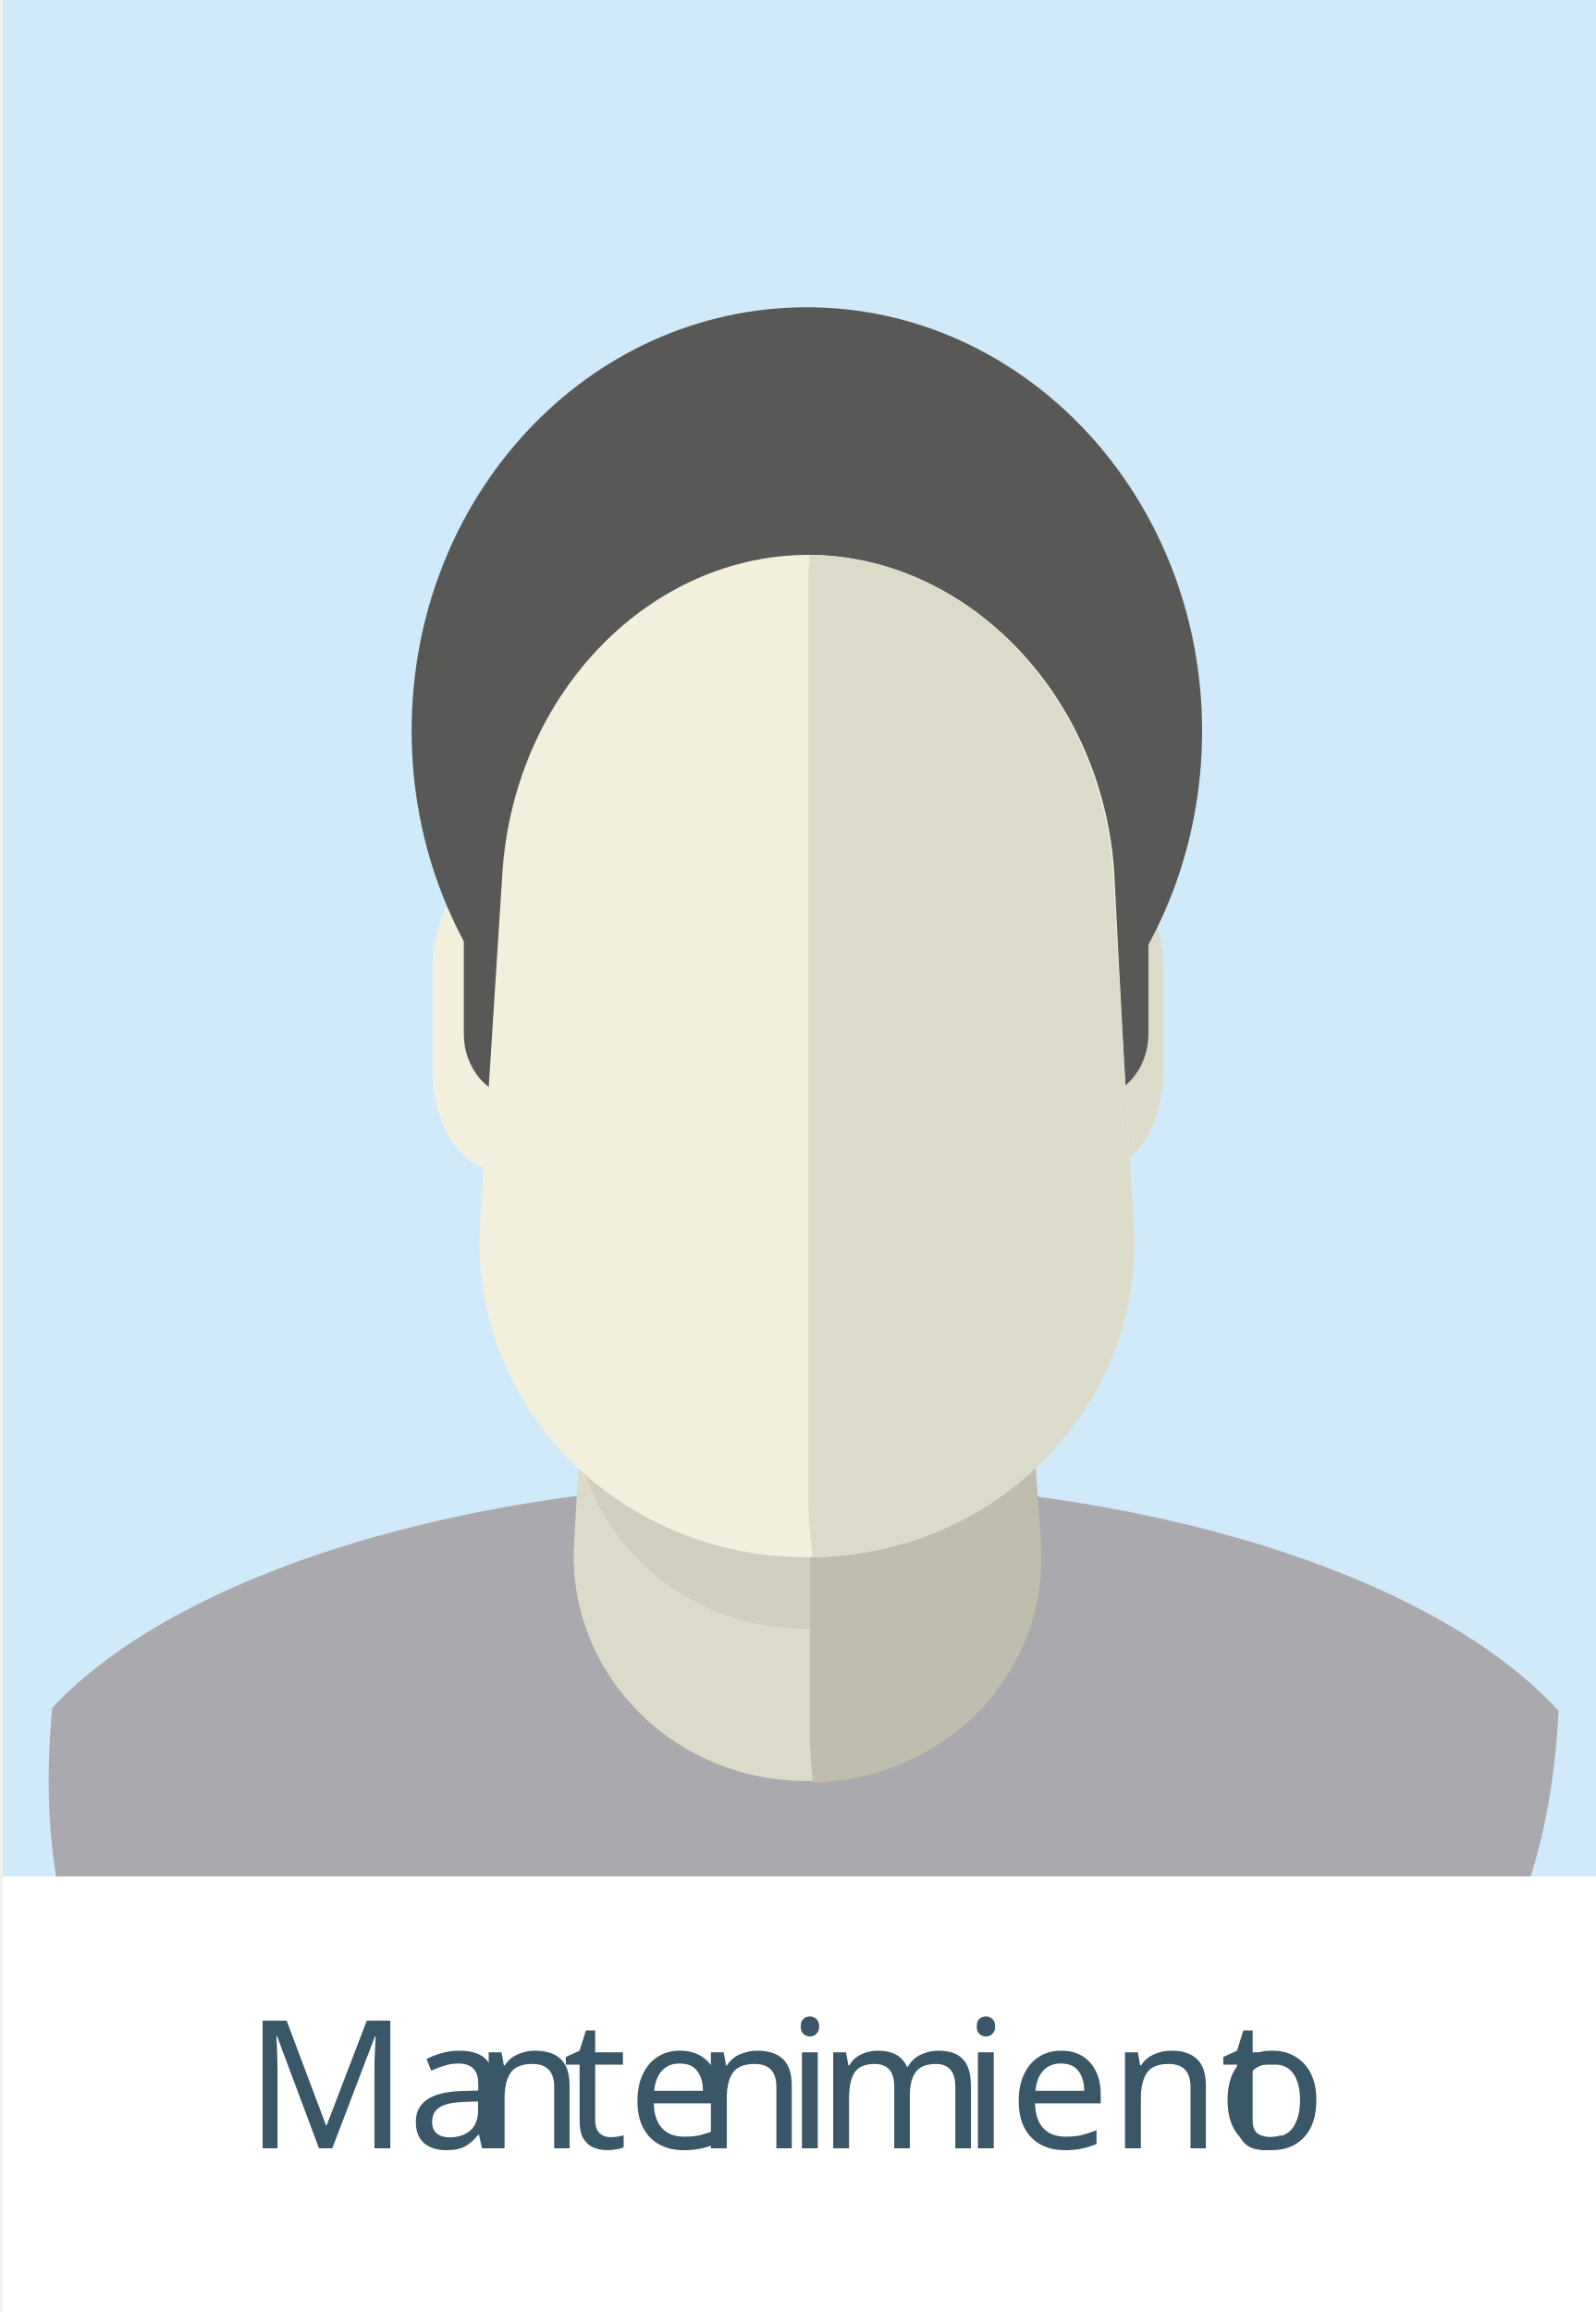
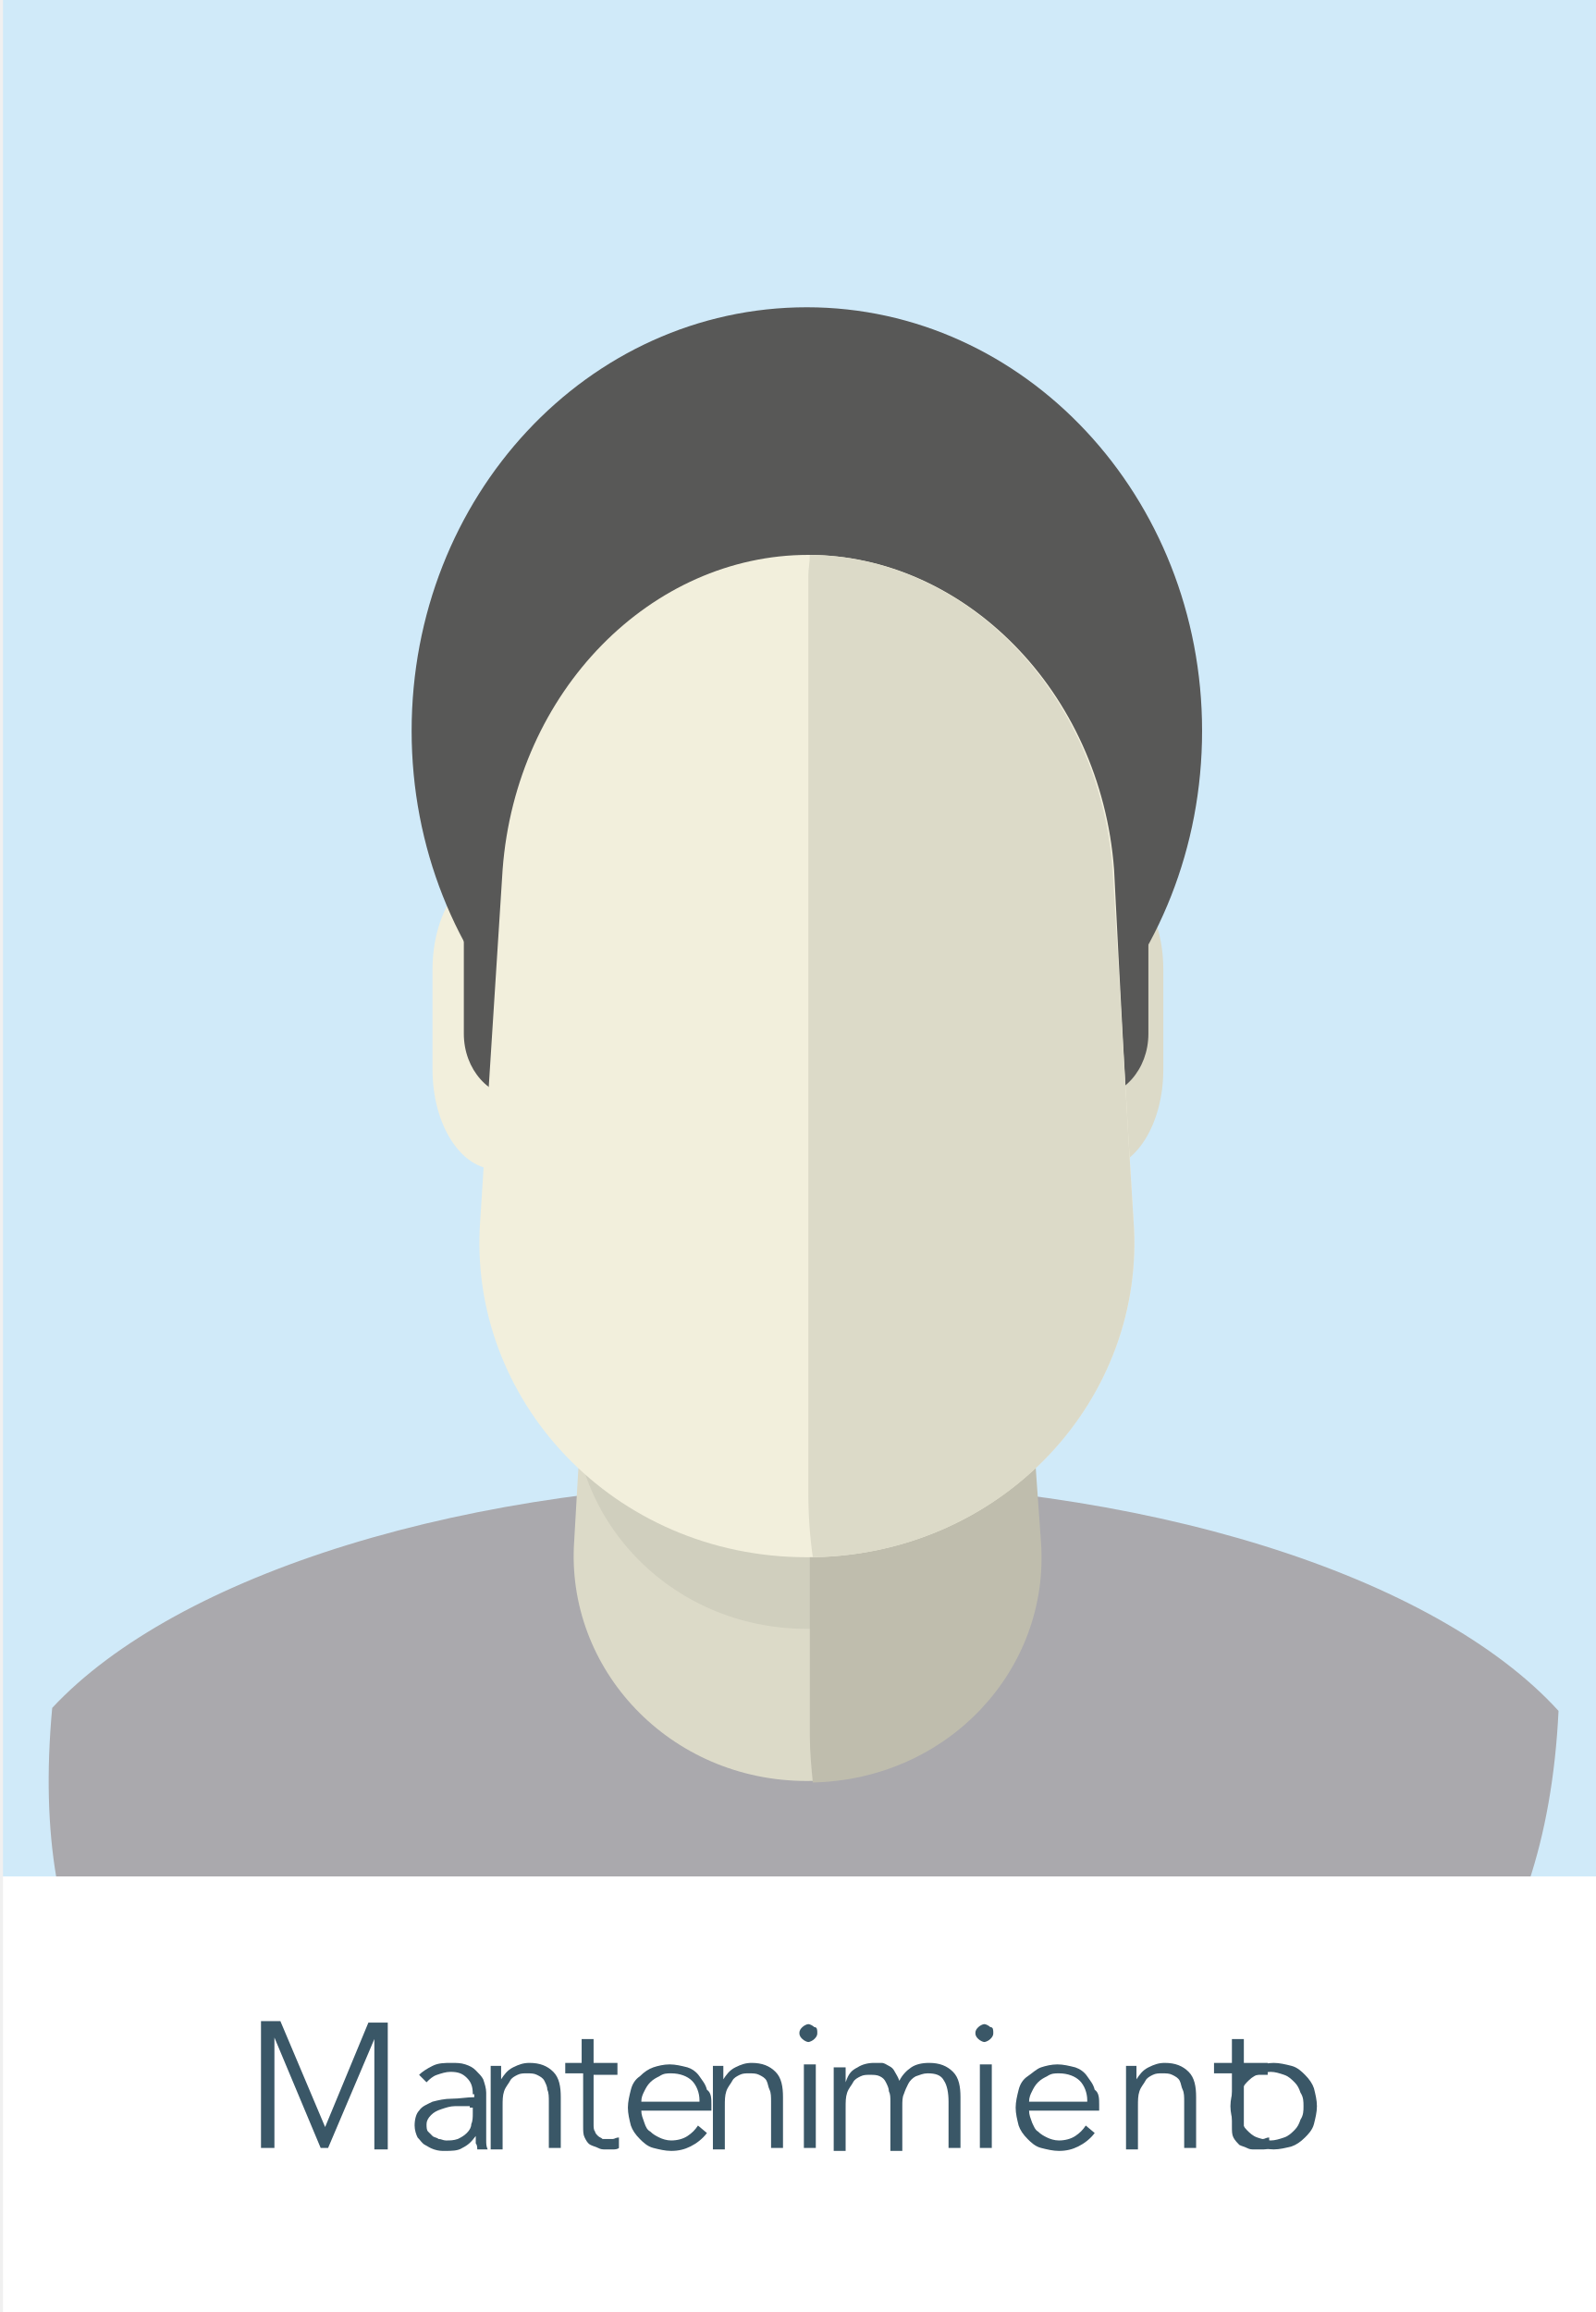
<svg xmlns="http://www.w3.org/2000/svg" xmlns:xlink="http://www.w3.org/1999/xlink" version="1.1" id="Layer_1" x="0px" y="0px" viewBox="0 0 107 155" style="enable-background:new 0 0 107 155;" xml:space="preserve">
  <style type="text/css">
	.st0{fill:#D0EAF9;}
	.st1{fill:#FFFFFF;}
	.st2{clip-path:url(#SVGID_2_);fill:#DCDAC8;}
- 	.st3{clip-path:url(#SVGID_2_);fill:#AAA9AD;}
- 	.st4{clip-path:url(#SVGID_2_);fill:#D0CFBE;}
- 	.st5{clip-path:url(#SVGID_2_);fill:#BFBDAD;}
- 	.st6{clip-path:url(#SVGID_2_);fill:#F2EFDC;}
- 	.st7{clip-path:url(#SVGID_2_);fill:#585857;}
- 	.st8{fill:#3A5767;}
- 	.st9{font-family:'AvenirNext-Regular';}
- 	.st10{font-size:12px;}
+ 	.st3{clip-path:url(#SVGID_4_);fill:#AAA9AD;}
+ 	.st4{clip-path:url(#SVGID_6_);fill:#DCDAC8;}
+ 	.st5{clip-path:url(#SVGID_8_);fill:#D0CFBE;}
+ 	.st6{clip-path:url(#SVGID_10_);fill:#BFBDAD;}
+ 	.st7{clip-path:url(#SVGID_12_);fill:#F2EFDC;}
+ 	.st8{clip-path:url(#SVGID_14_);fill:#585857;}
+ 	.st9{clip-path:url(#SVGID_16_);fill:#585857;}
+ 	.st10{clip-path:url(#SVGID_18_);fill:#585857;}
+ 	.st11{clip-path:url(#SVGID_20_);fill:#F2EFDC;}
+ 	.st12{clip-path:url(#SVGID_22_);fill:#DCDAC8;}
+ 	.st13{enable-background:new    ;}
+ 	.st14{fill:#3A5767;}
</style>
  <rect x="0.2" y="-0.1" class="st0" width="107.4" height="125.9" />
  <rect x="0.2" y="125.8" class="st1" width="107.4" height="29.3" />
  <g>
-     <defs>
-       <rect id="SVGID_1_" x="0.2" y="-0.1" width="107.4" height="125.9" />
-     </defs>
-     <clipPath id="SVGID_2_">
-       <use xlink:href="#SVGID_1_" style="overflow:visible;" />
-     </clipPath>
-     <path class="st2" d="M78,71.7c0,3.7-1.9,6.7-4.3,6.7s-4.3-3-4.3-6.7V65c0-3.7,1.9-6.7,4.3-6.7s4.3,3,4.3,6.7V71.7z" />
-     <path class="st3" d="M50.2,147.2c19.7,0,52.6,2.8,54.3-32.5c-8.2-9-27.7-15.4-50.6-15.4c-22.6,0-42.1,6.3-50.4,15.2   C0.3,149.1,30.3,147.2,50.2,147.2" />
-     <path class="st2" d="M69.7,103.3c0.6,8.5-6.3,16.1-15.6,16.1c-9.2,0-16.2-7.5-15.6-16.1c0.3-5.6,0.7-11.1,1-16.7   c0.6-8.6,7.1-15,14.6-15c7.4,0,13.9,6.5,14.6,15C69,92.2,69.4,97.8,69.7,103.3" />
-     <path class="st4" d="M69.7,93.1c0.6,8.5-6.3,16.1-15.6,16.1c-9.2,0-16.2-7.5-15.6-16.1c0.3-5.6,0.7-11.1,1-16.7   c0.6-8.6,7.1-15,14.6-15c7.4,0,13.9,6.5,14.6,15C69,82,69.4,87.5,69.7,93.1" />
-     <path class="st5" d="M68.7,86.6c-0.6-8.5-7.1-14.9-14.4-15c0,0.3,0,0.6,0,1v43.8c0,1,0.1,2.1,0.2,3.1c9.1-0.2,15.9-7.6,15.3-16.1   C69.4,97.8,69,92.2,68.7,86.6" />
-     <path class="st6" d="M37.6,71.7c0,3.7-1.9,6.7-4.3,6.7c-2.4,0-4.3-3-4.3-6.7V65c0-3.7,1.9-6.7,4.3-6.7c2.4,0,4.3,3,4.3,6.7V71.7z" />
-     <path class="st7" d="M31.1,69.3c0,2.4,1.7,4.3,3.8,4.3c2.1,0,3.8-1.9,3.8-4.3V57.8c0-2.4-1.7-4.3-3.8-4.3c-2.1,0-3.8,1.9-3.8,4.3   V69.3z" />
-     <path class="st7" d="M69.4,69.3c0,2.4,1.7,4.3,3.8,4.3s3.8-1.9,3.8-4.3V57.8c0-2.4-1.7-4.3-3.8-4.3s-3.8,1.9-3.8,4.3V69.3z" />
-     <path class="st7" d="M80.6,49c0,15.7-11.8,28.4-26.5,28.4c-14.6,0-26.5-12.7-26.5-28.4c0-15.7,11.8-28.4,26.5-28.4   C68.7,20.6,80.6,33.3,80.6,49" />
-     <path class="st6" d="M76,81.8c0.9,12-8.9,22.6-21.9,22.6c-13,0-22.8-10.6-21.9-22.6c0.5-7.8,1-15.7,1.5-23.5   c0.9-12,10-21.1,20.5-21.1c10.4,0,19.6,9.1,20.5,21.1C75.1,66.2,75.5,74,76,81.8" />
-     <path class="st2" d="M74.6,58.3c-0.9-11.9-9.9-21-20.3-21.1c0,0.5-0.1,0.9-0.1,1.4v61.5c0,1.5,0.1,2.9,0.3,4.3   c12.8-0.2,22.4-10.7,21.5-22.6C75.5,74,75.1,66.2,74.6,58.3" />
+     <g>
+       <defs>
+         <rect id="SVGID_1_" x="0.2" y="-0.1" width="107.4" height="125.9" />
+       </defs>
+       <clipPath id="SVGID_2_">
+         <use xlink:href="#SVGID_1_" style="overflow:visible;" />
+       </clipPath>
+       <path class="st2" d="M78,71.7c0,3.7-1.9,6.7-4.3,6.7s-4.3-3-4.3-6.7V65c0-3.7,1.9-6.7,4.3-6.7s4.3,3,4.3,6.7V71.7z" />
+     </g>
+     <g>
+       <defs>
+         <rect id="SVGID_3_" x="0.2" y="-0.1" width="107.4" height="125.9" />
+       </defs>
+       <clipPath id="SVGID_4_">
+         <use xlink:href="#SVGID_3_" style="overflow:visible;" />
+       </clipPath>
+       <path class="st3" d="M50.2,147.2c19.7,0,52.6,2.8,54.3-32.5c-8.2-9-27.7-15.4-50.6-15.4c-22.6,0-42.1,6.3-50.4,15.2    C0.3,149.1,30.3,147.2,50.2,147.2" />
+     </g>
+     <g>
+       <defs>
+         <rect id="SVGID_5_" x="0.2" y="-0.1" width="107.4" height="125.9" />
+       </defs>
+       <clipPath id="SVGID_6_">
+         <use xlink:href="#SVGID_5_" style="overflow:visible;" />
+       </clipPath>
+       <path class="st4" d="M69.7,103.3c0.6,8.5-6.3,16.1-15.6,16.1c-9.2,0-16.2-7.5-15.6-16.1c0.3-5.6,0.7-11.1,1-16.7    c0.6-8.6,7.1-15,14.6-15c7.4,0,13.9,6.5,14.6,15C69,92.2,69.4,97.8,69.7,103.3" />
+     </g>
+     <g>
+       <defs>
+         <rect id="SVGID_7_" x="0.2" y="-0.1" width="107.4" height="125.9" />
+       </defs>
+       <clipPath id="SVGID_8_">
+         <use xlink:href="#SVGID_7_" style="overflow:visible;" />
+       </clipPath>
+       <path class="st5" d="M69.7,93.1c0.6,8.5-6.3,16.1-15.6,16.1c-9.2,0-16.2-7.5-15.6-16.1c0.3-5.6,0.7-11.1,1-16.7    c0.6-8.6,7.1-15,14.6-15c7.4,0,13.9,6.5,14.6,15C69,82,69.4,87.5,69.7,93.1" />
+     </g>
+     <g>
+       <defs>
+         <rect id="SVGID_9_" x="0.2" y="-0.1" width="107.4" height="125.9" />
+       </defs>
+       <clipPath id="SVGID_10_">
+         <use xlink:href="#SVGID_9_" style="overflow:visible;" />
+       </clipPath>
+       <path class="st6" d="M68.7,86.6c-0.6-8.5-7.1-14.9-14.4-15c0,0.3,0,0.6,0,1v43.8c0,1,0.1,2.1,0.2,3.1c9.1-0.2,15.9-7.6,15.3-16.1    C69.4,97.8,69,92.2,68.7,86.6" />
+     </g>
+     <g>
+       <defs>
+         <rect id="SVGID_11_" x="0.2" y="-0.1" width="107.4" height="125.9" />
+       </defs>
+       <clipPath id="SVGID_12_">
+         <use xlink:href="#SVGID_11_" style="overflow:visible;" />
+       </clipPath>
+       <path class="st7" d="M37.6,71.7c0,3.7-1.9,6.7-4.3,6.7s-4.3-3-4.3-6.7V65c0-3.7,1.9-6.7,4.3-6.7s4.3,3,4.3,6.7V71.7z" />
+     </g>
+     <g>
+       <defs>
+         <rect id="SVGID_13_" x="0.2" y="-0.1" width="107.4" height="125.9" />
+       </defs>
+       <clipPath id="SVGID_14_">
+         <use xlink:href="#SVGID_13_" style="overflow:visible;" />
+       </clipPath>
+       <path class="st8" d="M31.1,69.3c0,2.4,1.7,4.3,3.8,4.3c2.1,0,3.8-1.9,3.8-4.3V57.8c0-2.4-1.7-4.3-3.8-4.3s-3.8,1.9-3.8,4.3    C31.1,57.8,31.1,69.3,31.1,69.3z" />
+     </g>
+     <g>
+       <defs>
+         <rect id="SVGID_15_" x="0.2" y="-0.1" width="107.4" height="125.9" />
+       </defs>
+       <clipPath id="SVGID_16_">
+         <use xlink:href="#SVGID_15_" style="overflow:visible;" />
+       </clipPath>
+       <path class="st9" d="M69.4,69.3c0,2.4,1.7,4.3,3.8,4.3s3.8-1.9,3.8-4.3V57.8c0-2.4-1.7-4.3-3.8-4.3s-3.8,1.9-3.8,4.3V69.3z" />
+     </g>
+     <g>
+       <defs>
+         <rect id="SVGID_17_" x="0.2" y="-0.1" width="107.4" height="125.9" />
+       </defs>
+       <clipPath id="SVGID_18_">
+         <use xlink:href="#SVGID_17_" style="overflow:visible;" />
+       </clipPath>
+       <path class="st10" d="M80.6,49c0,15.7-11.8,28.4-26.5,28.4c-14.6,0-26.5-12.7-26.5-28.4s11.8-28.4,26.5-28.4    C68.7,20.6,80.6,33.3,80.6,49" />
+     </g>
+     <g>
+       <defs>
+         <rect id="SVGID_19_" x="0.2" y="-0.1" width="107.4" height="125.9" />
+       </defs>
+       <clipPath id="SVGID_20_">
+         <use xlink:href="#SVGID_19_" style="overflow:visible;" />
+       </clipPath>
+       <path class="st11" d="M76,81.8c0.9,12-8.9,22.6-21.9,22.6S31.3,93.8,32.2,81.8c0.5-7.8,1-15.7,1.5-23.5c0.9-12,10-21.1,20.5-21.1    c10.4,0,19.6,9.1,20.5,21.1C75.1,66.2,75.5,74,76,81.8" />
+     </g>
+     <g>
+       <defs>
+         <rect id="SVGID_21_" x="0.2" y="-0.1" width="107.4" height="125.9" />
+       </defs>
+       <clipPath id="SVGID_22_">
+         <use xlink:href="#SVGID_21_" style="overflow:visible;" />
+       </clipPath>
+       <path class="st12" d="M74.6,58.3c-0.9-11.9-9.9-21-20.3-21.1c0,0.5-0.1,0.9-0.1,1.4v61.5c0,1.5,0.1,2.9,0.3,4.3    c12.8-0.2,22.4-10.7,21.5-22.6C75.5,74,75.1,66.2,74.6,58.3" />
+     </g>
  </g>
-   <text transform="matrix(1 0 0 1 16.4521 144.0274)">
-     <tspan x="0" y="0" class="st8 st9 st10">Ma</tspan>
-     <tspan x="15.3" y="0" class="st8 st9 st10">n</tspan>
-     <tspan x="21.3" y="0" class="st8 st9 st10">te</tspan>
-     <tspan x="30.2" y="0" class="st8 st9 st10">n</tspan>
-     <tspan x="36.3" y="0" class="st8 st9 st10">i</tspan>
-     <tspan x="38.4" y="0" class="st8 st9 st10">m</tspan>
-     <tspan x="48.1" y="0" class="st8 st9 st10">ient</tspan>
-     <tspan x="65.2" y="0" class="st8 st9 st10">o</tspan>
-     <tspan x="71.6" y="0" class="st8 st9 st10"> </tspan>
-   </text>
+   <g class="st13">
+     <path class="st14" d="M21.8,142.6L21.8,142.6l2.9-7H26v8.5h-0.9v-7.4h0L22,144h-0.5l-3.1-7.4h0v7.4h-0.9v-8.5h1.3L21.8,142.6z" />
+     <path class="st14" d="M31.7,140.4c0-0.5-0.1-0.8-0.4-1.1s-0.6-0.4-1.1-0.4c-0.3,0-0.6,0.1-0.9,0.2c-0.3,0.1-0.5,0.3-0.7,0.5   l-0.5-0.5c0.2-0.2,0.5-0.4,0.9-0.6c0.4-0.2,0.8-0.2,1.3-0.2c0.3,0,0.6,0,0.9,0.1c0.3,0.1,0.5,0.2,0.7,0.4c0.2,0.2,0.4,0.4,0.5,0.6   c0.1,0.3,0.2,0.6,0.2,0.9v2.5c0,0.2,0,0.4,0,0.7c0,0.2,0,0.4,0.1,0.6h-0.7c0-0.1,0-0.3-0.1-0.4c0-0.2,0-0.3,0-0.5h0   c-0.3,0.4-0.5,0.6-0.9,0.8c-0.3,0.2-0.7,0.2-1.2,0.2c-0.2,0-0.4,0-0.7-0.1s-0.4-0.2-0.6-0.3s-0.3-0.3-0.5-0.5   c-0.1-0.2-0.2-0.5-0.2-0.8c0-0.4,0.1-0.8,0.3-1c0.2-0.3,0.5-0.4,0.9-0.6c0.4-0.1,0.8-0.2,1.3-0.2c0.5,0,1-0.1,1.5-0.1V140.4z    M31.5,141.2c-0.3,0-0.7,0-1,0c-0.3,0-0.6,0.1-0.9,0.2s-0.5,0.2-0.7,0.4c-0.2,0.2-0.3,0.4-0.3,0.6c0,0.2,0,0.4,0.1,0.5   c0.1,0.1,0.2,0.2,0.3,0.3s0.3,0.1,0.4,0.2c0.2,0,0.3,0.1,0.5,0.1c0.3,0,0.5,0,0.8-0.1c0.2-0.1,0.4-0.2,0.6-0.4s0.3-0.4,0.3-0.6   c0.1-0.2,0.1-0.5,0.1-0.7v-0.4H31.5z" />
+   </g>
+   <g class="st13">
+     <path class="st14" d="M33.6,138.4c0,0.2,0,0.3,0,0.5c0,0.2,0,0.3,0,0.5h0c0.2-0.3,0.4-0.6,0.8-0.8s0.7-0.3,1.1-0.3   c0.7,0,1.2,0.2,1.6,0.6s0.5,1,0.5,1.7v3.4h-0.8v-3.1c0-0.3,0-0.6-0.1-0.8c0-0.2-0.1-0.4-0.2-0.6c-0.1-0.2-0.3-0.3-0.5-0.4   c-0.2-0.1-0.4-0.1-0.7-0.1c-0.2,0-0.4,0-0.6,0.1c-0.2,0.1-0.4,0.2-0.5,0.4s-0.3,0.4-0.4,0.7c-0.1,0.3-0.1,0.6-0.1,1v2.9h-0.8v-4.4   c0-0.2,0-0.3,0-0.6s0-0.5,0-0.6H33.6z" />
+   </g>
+   <g class="st13">
+     <path class="st14" d="M41.4,139.1h-1.6v3.3c0,0.2,0,0.4,0.1,0.5c0,0.1,0.1,0.2,0.2,0.3c0.1,0.1,0.2,0.1,0.3,0.2c0.1,0,0.2,0,0.3,0   c0.1,0,0.2,0,0.4,0c0.1,0,0.2-0.1,0.4-0.1l0,0.7c-0.1,0.1-0.3,0.1-0.4,0.1c-0.2,0-0.3,0-0.5,0c-0.2,0-0.3,0-0.5-0.1   s-0.3-0.1-0.5-0.2s-0.3-0.3-0.4-0.5c-0.1-0.2-0.1-0.4-0.1-0.8v-3.5h-1.2v-0.7H39v-1.6h0.8v1.6h1.6V139.1z" />
+     <path class="st14" d="M47.7,141.1c0,0.1,0,0.1,0,0.2s0,0.1,0,0.2h-4.7c0,0.3,0.1,0.5,0.2,0.8s0.2,0.5,0.4,0.6   c0.2,0.2,0.4,0.3,0.6,0.4c0.2,0.1,0.5,0.2,0.8,0.2c0.4,0,0.8-0.1,1.1-0.3s0.5-0.4,0.7-0.7l0.6,0.5c-0.3,0.4-0.7,0.7-1.1,0.9   c-0.4,0.2-0.8,0.3-1.3,0.3c-0.4,0-0.8-0.1-1.2-0.2c-0.4-0.1-0.7-0.4-0.9-0.6c-0.3-0.3-0.5-0.6-0.6-0.9c-0.1-0.4-0.2-0.8-0.2-1.2   c0-0.4,0.1-0.8,0.2-1.2c0.1-0.4,0.3-0.7,0.6-0.9c0.3-0.3,0.6-0.5,0.9-0.6c0.3-0.1,0.7-0.2,1.1-0.2c0.4,0,0.8,0.1,1.2,0.2   c0.3,0.1,0.6,0.3,0.8,0.6c0.2,0.3,0.4,0.5,0.5,0.9C47.7,140.3,47.7,140.7,47.7,141.1z M46.9,140.8c0-0.5-0.2-1-0.5-1.3   c-0.3-0.3-0.8-0.5-1.4-0.5c-0.3,0-0.5,0-0.8,0.2c-0.2,0.1-0.4,0.2-0.6,0.4c-0.2,0.2-0.3,0.4-0.4,0.6c-0.1,0.2-0.2,0.4-0.2,0.7H46.9   z" />
+   </g>
+   <g class="st13">
+     <path class="st14" d="M48.5,138.4c0,0.2,0,0.3,0,0.5c0,0.2,0,0.3,0,0.5h0c0.2-0.3,0.4-0.6,0.8-0.8c0.4-0.2,0.7-0.3,1.1-0.3   c0.7,0,1.2,0.2,1.6,0.6c0.4,0.4,0.5,1,0.5,1.7v3.4h-0.8v-3.1c0-0.3,0-0.6-0.1-0.8s-0.1-0.4-0.2-0.6c-0.1-0.2-0.3-0.3-0.5-0.4   c-0.2-0.1-0.4-0.1-0.7-0.1c-0.2,0-0.4,0-0.6,0.1c-0.2,0.1-0.4,0.2-0.5,0.4s-0.3,0.4-0.4,0.7c-0.1,0.3-0.1,0.6-0.1,1v2.9h-0.8v-4.4   c0-0.2,0-0.3,0-0.6s0-0.5,0-0.6H48.5z" />
+   </g>
+   <g class="st13">
+     <path class="st14" d="M54.8,136.3c0,0.2-0.1,0.3-0.2,0.4c-0.1,0.1-0.3,0.2-0.4,0.2c-0.1,0-0.3-0.1-0.4-0.2   c-0.1-0.1-0.2-0.2-0.2-0.4s0.1-0.3,0.2-0.4c0.1-0.1,0.3-0.2,0.4-0.2c0.1,0,0.3,0.1,0.4,0.2C54.8,135.9,54.8,136.1,54.8,136.3z    M54.7,144h-0.8v-5.6h0.8V144z" />
+   </g>
+   <g class="st13">
+     <path class="st14" d="M57.5,138.6c0.3-0.2,0.7-0.3,1.1-0.3c0.2,0,0.3,0,0.5,0s0.3,0.1,0.5,0.2c0.2,0.1,0.3,0.2,0.4,0.4   c0.1,0.2,0.2,0.3,0.3,0.6c0.2-0.4,0.5-0.7,0.8-0.9c0.3-0.2,0.7-0.3,1.2-0.3c0.7,0,1.2,0.2,1.6,0.6c0.4,0.4,0.5,1,0.5,1.7v3.4h-0.8   v-3.1c0-0.6-0.1-1.1-0.3-1.4c-0.2-0.4-0.6-0.5-1.1-0.5c-0.3,0-0.5,0.1-0.8,0.2c-0.2,0.1-0.4,0.3-0.5,0.5s-0.2,0.4-0.3,0.7   c-0.1,0.2-0.1,0.5-0.1,0.8v3h-0.8v-3.3c0-0.3,0-0.5-0.1-0.7c0-0.2-0.1-0.4-0.2-0.6c-0.1-0.2-0.2-0.3-0.4-0.4   c-0.2-0.1-0.4-0.1-0.7-0.1c-0.2,0-0.4,0-0.6,0.1c-0.2,0.1-0.4,0.2-0.5,0.4s-0.3,0.4-0.4,0.7c-0.1,0.3-0.1,0.6-0.1,1v2.9h-0.8v-4.4   c0-0.2,0-0.3,0-0.6s0-0.5,0-0.6h0.8c0,0.2,0,0.3,0,0.5c0,0.2,0,0.3,0,0.5h0C56.9,139,57.1,138.8,57.5,138.6z" />
+   </g>
+   <g class="st13">
+     <path class="st14" d="M66.6,136.3c0,0.2-0.1,0.3-0.2,0.4c-0.1,0.1-0.3,0.2-0.4,0.2c-0.1,0-0.3-0.1-0.4-0.2   c-0.1-0.1-0.2-0.2-0.2-0.4s0.1-0.3,0.2-0.4c0.1-0.1,0.3-0.2,0.4-0.2c0.1,0,0.3,0.1,0.4,0.2C66.6,135.9,66.6,136.1,66.6,136.3z    M66.5,144h-0.8v-5.6h0.8V144z" />
+     <path class="st14" d="M73.7,141.1c0,0.1,0,0.1,0,0.2s0,0.1,0,0.2h-4.7c0,0.3,0.1,0.5,0.2,0.8c0.1,0.2,0.2,0.5,0.4,0.6   c0.2,0.2,0.4,0.3,0.6,0.4c0.2,0.1,0.5,0.2,0.8,0.2c0.4,0,0.8-0.1,1.1-0.3c0.3-0.2,0.5-0.4,0.7-0.7l0.6,0.5   c-0.3,0.4-0.7,0.7-1.1,0.9c-0.4,0.2-0.8,0.3-1.3,0.3c-0.4,0-0.8-0.1-1.2-0.2c-0.4-0.1-0.7-0.4-0.9-0.6c-0.3-0.3-0.5-0.6-0.6-0.9   c-0.1-0.4-0.2-0.8-0.2-1.2c0-0.4,0.1-0.8,0.2-1.2c0.1-0.4,0.3-0.7,0.6-0.9s0.6-0.5,0.9-0.6c0.3-0.1,0.7-0.2,1.1-0.2   c0.4,0,0.8,0.1,1.2,0.2c0.3,0.1,0.6,0.3,0.8,0.6c0.2,0.3,0.4,0.5,0.5,0.9C73.7,140.3,73.7,140.7,73.7,141.1z M72.9,140.8   c0-0.5-0.2-1-0.5-1.3c-0.3-0.3-0.8-0.5-1.4-0.5c-0.3,0-0.5,0-0.8,0.2c-0.2,0.1-0.4,0.2-0.6,0.4c-0.2,0.2-0.3,0.4-0.4,0.6   c-0.1,0.2-0.2,0.4-0.2,0.7H72.9z" />
+     <path class="st14" d="M76.2,138.4c0,0.2,0,0.3,0,0.5c0,0.2,0,0.3,0,0.5h0c0.2-0.3,0.4-0.6,0.8-0.8c0.4-0.2,0.7-0.3,1.1-0.3   c0.7,0,1.2,0.2,1.6,0.6c0.4,0.4,0.5,1,0.5,1.7v3.4h-0.8v-3.1c0-0.3,0-0.6-0.1-0.8s-0.1-0.4-0.2-0.6c-0.1-0.2-0.3-0.3-0.5-0.4   c-0.2-0.1-0.4-0.1-0.7-0.1c-0.2,0-0.4,0-0.6,0.1c-0.2,0.1-0.4,0.2-0.5,0.4s-0.3,0.4-0.4,0.7c-0.1,0.3-0.1,0.6-0.1,1v2.9h-0.8v-4.4   c0-0.2,0-0.3,0-0.6s0-0.5,0-0.6H76.2z" />
+     <path class="st14" d="M85,139.1h-1.6v3.3c0,0.2,0,0.4,0.1,0.5c0,0.1,0.1,0.2,0.2,0.3c0.1,0.1,0.2,0.1,0.3,0.2c0.1,0,0.2,0,0.3,0   c0.1,0,0.2,0,0.4,0c0.1,0,0.2-0.1,0.4-0.1l0,0.7c-0.1,0.1-0.3,0.1-0.5,0.1c-0.2,0-0.3,0-0.5,0c-0.2,0-0.3,0-0.5-0.1   s-0.3-0.1-0.5-0.2c-0.1-0.1-0.3-0.3-0.4-0.5c-0.1-0.2-0.1-0.4-0.1-0.8v-3.5h-1.2v-0.7h1.2v-1.6h0.8v1.6H85V139.1z" />
+   </g>
+   <g class="st13">
+     <path class="st14" d="M88.3,141.2c0,0.4-0.1,0.8-0.2,1.2c-0.1,0.4-0.4,0.7-0.6,0.9c-0.3,0.3-0.6,0.5-0.9,0.6   c-0.4,0.1-0.8,0.2-1.2,0.2c-0.4,0-0.8-0.1-1.2-0.2c-0.4-0.1-0.7-0.4-0.9-0.6c-0.3-0.3-0.5-0.6-0.6-0.9c-0.1-0.4-0.2-0.8-0.2-1.2   c0-0.4,0.1-0.8,0.2-1.2c0.1-0.4,0.4-0.7,0.6-0.9s0.6-0.5,0.9-0.6c0.4-0.1,0.8-0.2,1.2-0.2c0.4,0,0.8,0.1,1.2,0.2   c0.4,0.1,0.7,0.4,0.9,0.6c0.3,0.3,0.5,0.6,0.6,0.9C88.2,140.4,88.3,140.8,88.3,141.2z M87.4,141.2c0-0.3,0-0.6-0.2-0.9   c-0.1-0.3-0.2-0.5-0.4-0.7c-0.2-0.2-0.4-0.4-0.7-0.5c-0.3-0.1-0.6-0.2-0.9-0.2c-0.3,0-0.6,0.1-0.9,0.2c-0.3,0.1-0.5,0.3-0.7,0.5   c-0.2,0.2-0.3,0.4-0.4,0.7c-0.1,0.3-0.1,0.6-0.1,0.9c0,0.3,0,0.6,0.1,0.9c0.1,0.3,0.2,0.5,0.4,0.7c0.2,0.2,0.4,0.4,0.7,0.5   c0.3,0.1,0.6,0.2,0.9,0.2c0.3,0,0.6-0.1,0.9-0.2c0.3-0.1,0.5-0.3,0.7-0.5c0.2-0.2,0.3-0.4,0.4-0.7   C87.4,141.8,87.4,141.5,87.4,141.2z" />
+   </g>
</svg>
